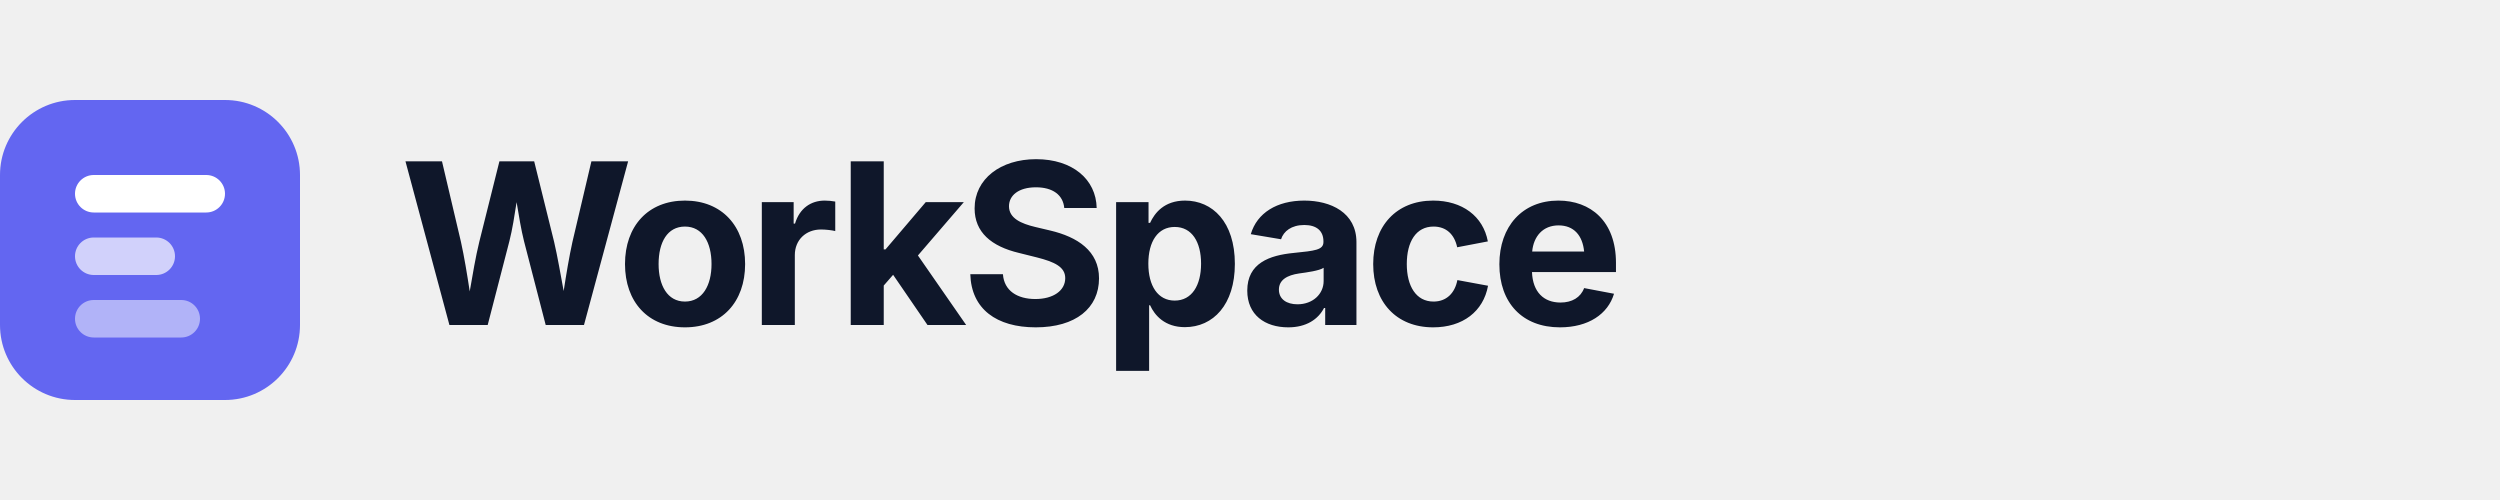
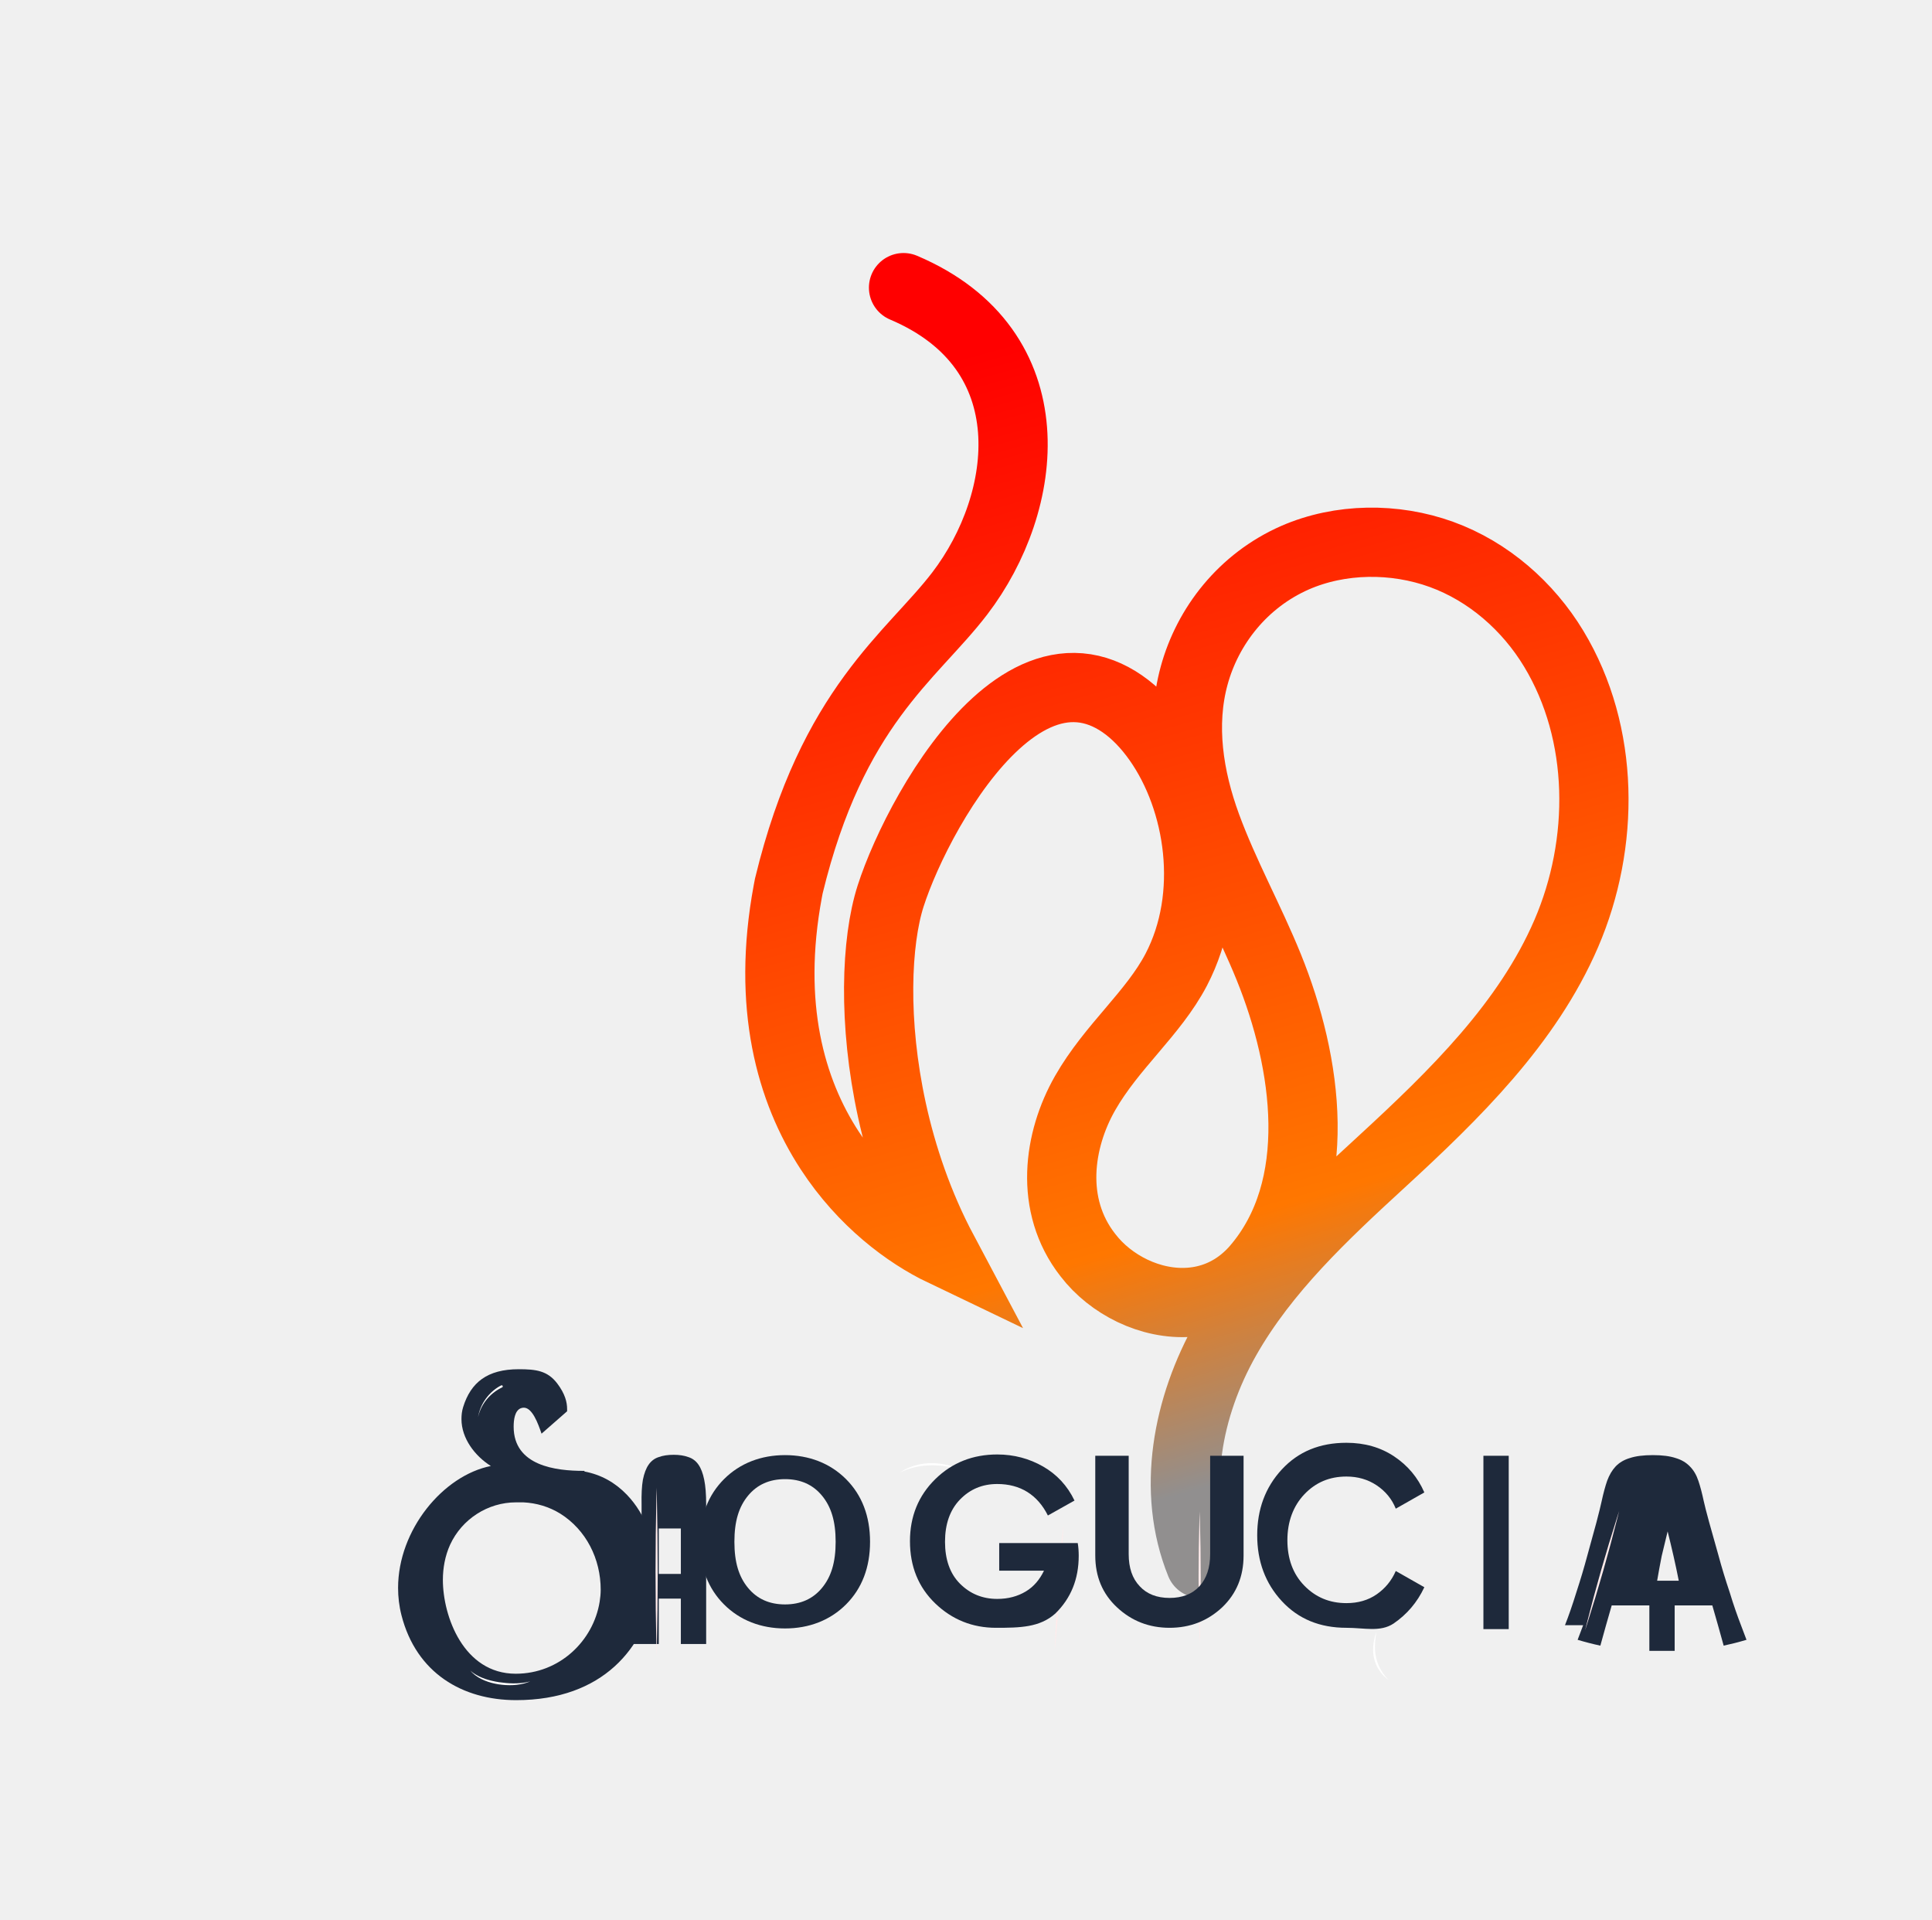
- <svg xmlns="http://www.w3.org/2000/svg" viewBox="0 0 200 40" fill="none">
-   <rect x="0" y="8" width="24" height="24" rx="6" fill="#6366f1" />
-   <rect x="6" y="14" width="12" height="3" rx="1.5" fill="white" />
-   <rect x="6" y="19" width="8" height="3" rx="1.5" fill="white" opacity="0.7" />
-   <rect x="6" y="24" width="10" height="3" rx="1.5" fill="white" opacity="0.5" />
-   <text x="32" y="26" font-family="Inter, system-ui, sans-serif" font-size="18" font-weight="700" fill="#0f172a" letter-spacing="-0.5">WorkSpace</text>
+ <svg xmlns="http://www.w3.org/2000/svg" width="893" height="887" viewBox="0 0 893 887" fill="none">
+   <g clip-path="url(#clip0_147_12)">
+     <path d="M417.63 132.929C451.343 147.207 465.918 172.041 467.999 198.581C470.076 225.083 459.696 253.242 443.606 274.265C421.271 303.447 384.723 326.363 364.606 409.428L364.123 411.954C354.304 464.795 365.48 504.046 383.54 531.699C398.898 555.217 419.247 570.366 435.936 578.353C424.579 556.976 416.946 534.509 412.248 512.952C403.412 472.408 404.943 435.016 411.662 414.073C418.362 393.192 436.69 355.908 460.311 334.364C472.124 323.59 485.334 316.687 499.126 317.848C512.932 319.01 525.406 328.224 535.189 342.104C554.757 369.862 561.539 413.974 543.638 448.188C533.003 468.434 513.857 483.597 501.536 505.184C489.215 526.771 484.736 556.887 502.822 580.009C508.208 587.024 515.337 592.62 523.397 596.501C540.087 604.488 560.434 604.488 575.794 591.017C577.479 589.557 579.072 587.961 580.573 586.225C612.714 548.927 604.35 491.104 586.452 446.95C577.5 424.876 565.87 404.079 557.667 381.72C549.469 359.355 545.702 335.104 551.957 312.218C558.209 289.34 574.453 268.315 598.637 257.699C619.459 248.634 644.574 248.334 666.289 256.219C688.001 264.104 706.301 280.186 718.155 299.797C741.861 339.013 741.861 389.847 723.961 431.389C706.061 472.933 672.341 505.867 638.617 536.874C611.614 561.655 584.608 586.944 566.708 618.458C548.808 649.975 541.269 688.934 554.831 722.454" stroke="url(#paint0_linear_147_12)" stroke-width="32" stroke-linecap="round" />
+     <path d="M293.55 755.85C294.05 752.85 294.45 749.5 294.75 745.8C295.05 742 295.3 738.1 295.5 734.1C295.8 730.1 296 726.1 296.1 722.1C296.3 718.1 296.4 714.35 296.4 710.85C296.5 707.35 296.55 704.25 296.55 701.55C296.55 698.85 296.55 696.75 296.55 695.25C296.45 690.55 296.65 686.75 297.15 683.85C297.75 680.85 298.65 678.5 299.85 676.8C301.05 675.1 302.6 673.95 304.5 673.35C306.4 672.65 308.7 672.3 311.4 672.3C314 672.3 316.25 672.65 318.15 673.35C320.05 673.95 321.6 675.1 322.8 676.8C324 678.5 324.9 680.85 325.5 683.85C326.1 686.75 326.4 690.55 326.4 695.25C326.4 696.75 326.4 698.85 326.4 701.55C326.4 704.25 326.4 707.35 326.4 710.85C326.4 714.35 326.4 718.1 326.4 722.1C326.4 726.1 326.4 730.1 326.4 734.1C326.4 738.1 326.4 742 326.4 745.8C326.4 749.5 326.4 752.85 326.4 755.85C326.4 757.25 326.4 758.55 326.4 759.75C322.5 759.75 318.6 759.75 314.7 759.75C314.7 752.75 314.7 745.75 314.7 738.75C313 738.75 311.3 738.75 309.6 738.75C307.9 738.75 306.2 738.75 304.5 738.75C304.5 745.75 304.5 752.75 304.5 759.75C300.6 759.75 296.7 759.75 292.8 759.75C292.8 758.55 292.8 757.25 293.55 755.85ZM304.5 727.35C306.2 727.35 307.9 727.35 309.6 727.35C311.3 727.35 313 727.35 314.7 727.35C314.7 720.35 314.7 713.35 314.7 706.35C313 706.35 311.3 706.35 309.6 706.35C307.9 706.35 306.2 706.35 304.5 706.35C304.5 713.35 304.5 720.35 304.5 727.35Z" fill="#1E293B" />
+     <path d="M723.356 751.05C725.056 746.75 726.806 741.7 728.606 735.9C730.506 730.1 732.206 724.4 733.706 718.8C735.306 713.1 736.706 708 737.906 703.5C739.106 698.9 739.906 695.65 740.306 693.75C741.106 690.05 741.956 686.9 742.856 684.3C743.856 681.6 745.156 679.4 746.756 677.7C748.456 675.9 750.656 674.6 753.356 673.8C756.056 672.9 759.606 672.45 764.006 672.45C768.306 672.45 771.806 672.9 774.506 673.8C777.206 674.6 779.406 675.9 781.106 677.7C782.806 679.4 784.106 681.6 785.006 684.3C785.906 686.9 786.706 690.05 787.506 693.75C787.906 695.65 788.756 698.9 790.006 703.5C791.256 708 792.706 713.1 794.306 718.8C795.806 724.4 797.556 730.1 799.506 735.9C801.256 741.7 803.056 746.75 804.706 751.05C805.706 753.75 806.556 756 807.256 757.8C803.756 758.85 800.206 759.75 796.706 760.5C795.006 754.3 793.256 748.1 791.456 741.9C785.656 741.9 779.856 741.9 774.056 741.9C774.056 748.9 774.056 755.9 774.056 762.9C770.156 762.9 766.256 762.9 762.356 762.9C762.356 755.9 762.356 748.9 762.356 741.9C756.556 741.9 750.756 741.9 744.956 741.9C743.156 748.1 741.406 754.3 739.706 760.5C736.206 759.75 732.706 758.85 729.206 757.8C729.906 756 730.756 753.75 731.756 751.05H723.356ZM765.956 730.5C769.356 730.5 772.656 730.5 775.956 730.5C774.456 722.9 772.706 715.3 770.806 707.7C769.856 711.5 768.956 715.3 768.056 719.1C767.306 722.9 766.606 726.7 765.956 730.5Z" fill="#1E293B" />
+     <path d="M238.59 785.684C213.785 785.684 192.398 773.184 185.562 746.426C184.488 742.227 184 738.027 184 733.828C184 706.973 204.801 681.875 226.871 677.48C219.449 672.793 213.297 664.688 213.297 655.801C213.297 653.945 213.492 652.09 214.078 650.234C217.594 638.906 225.211 632.754 239.762 632.754C247.77 632.754 253.043 633.438 257.535 639.297C261.246 644.18 262.125 648.086 262.125 651.113V652.188L250.309 662.539C248.648 657.656 246.012 650.527 242.105 650.527C241.617 650.527 241.129 650.625 240.641 650.82C237.906 651.992 237.418 656.191 237.418 659.316C237.418 677.48 257.047 679.727 269.645 679.727H270.133V680.02C277.848 681.484 284.293 685.098 289.762 690.762C298.648 700.039 303.141 713.02 303.141 727.07C303.141 729.512 302.945 732.051 302.555 734.59C298.355 761.152 278.824 785.684 238.59 785.684ZM238.395 773.477C258.609 773.477 274.234 758.32 277.164 740.254C277.457 738.398 277.652 736.543 277.652 734.688C277.652 720.344 270.914 706.973 258.902 699.453C253.824 696.328 247.965 694.57 241.91 694.277H238.492C225.504 694.277 213.492 701.992 208.023 713.906C205.68 719.082 204.703 724.746 204.703 730.117C204.703 746.914 214.273 773.477 238.395 773.477Z" fill="#1E293B" />
+     <g>
+       <path d="M232.078 641.151C232.202 641.103 232.299 641.007 232.349 640.884C232.398 640.761 232.396 640.621 232.342 640.495C232.289 640.37 232.19 640.271 232.067 640.221C231.944 640.171 231.807 640.176 231.687 640.231C231.687 640.231 231.687 640.231 231.687 640.231C231.394 640.365 231.1 640.517 230.823 640.673C225.861 643.584 222.285 648.553 221.128 654.041C221.063 654.347 221.006 654.648 220.954 654.959C221.022 654.651 221.095 654.354 221.177 654.053C222.616 648.652 226.435 644.005 231.594 641.393C231.752 641.314 231.913 641.231 232.078 641.151Z" fill="white" />
+     </g>
+     <g>
+       <path d="M444.188 679.027C443.742 678.87 443.283 678.687 442.823 678.517C438.737 676.969 434.324 676.054 429.883 676.171C425.453 676.273 421.024 677.455 417.238 679.697C416.818 679.944 416.41 680.202 416 680.476C416.443 680.259 416.88 680.059 417.324 679.867C421.332 678.125 425.61 677.275 429.909 677.17C434.214 677.058 438.53 677.671 442.768 678.698C443.244 678.811 443.724 678.934 444.188 679.027Z" fill="white" />
+     </g>
+     <g>
+       <path d="M303.5 765.5C303.533 764.2 303.565 762.9 303.595 761.6C303.865 749.9 304 738.2 304 726.5C304 714.8 303.865 703.1 303.595 691.4C303.565 690.1 303.533 688.8 303.5 687.5C303.467 688.8 303.435 690.1 303.405 691.4C303.135 703.1 303 714.8 303 726.5C303 738.2 303.135 749.9 303.405 761.6C303.435 762.9 303.467 764.2 303.5 765.5Z" fill="#FFEBEB" />
+     </g>
+     <g>
+       <path d="M554.5 759.5C554.533 758.483 554.565 757.467 554.595 756.45C554.865 747.3 555 738.15 555 729C555 719.85 554.865 710.7 554.595 701.55C554.565 700.533 554.533 699.517 554.5 698.5C554.467 699.517 554.435 700.533 554.405 701.55C554.135 710.7 554 719.85 554 729C554 738.15 554.135 747.3 554.405 756.45C554.435 757.467 554.467 758.483 554.5 759.5Z" fill="#FFEBEB" />
+     </g>
+     <g>
+       <path d="M732.657 753.382C732.951 752.474 733.243 751.565 733.534 750.656C736.153 742.474 738.641 734.256 741 726C743.359 717.744 745.588 709.451 747.687 701.121C747.92 700.196 748.152 699.27 748.382 698.343C748.088 699.252 747.795 700.16 747.504 701.069C744.886 709.251 742.397 717.47 740.038 725.725C737.68 733.981 735.451 742.274 733.352 750.604C733.118 751.529 732.887 752.455 732.657 753.382Z" fill="#FFEBEB" />
+     </g>
+     <g>
+       <path d="M487.535 762.467C487.634 761.503 487.731 760.538 487.826 759.574C488.686 750.892 489.41 742.2 490 733.5C490.59 724.8 491.045 716.09 491.365 707.372C491.401 706.403 491.435 705.434 491.467 704.465C491.369 705.429 491.271 706.394 491.176 707.359C490.317 716.041 489.592 724.732 489.002 733.432C488.412 742.133 487.957 750.842 487.637 759.561C487.601 760.53 487.567 761.498 487.535 762.467Z" fill="#FFEBEB" />
+     </g>
+     <g>
+       <path d="M636.097 754.036C636.097 754.036 636.097 754.036 636.097 754.036C636.03 754.431 635.913 754.834 635.809 755.22C634.769 758.74 634.241 762.567 635.091 766.27C635.898 769.969 638.063 773.283 640.897 775.66C641.204 775.919 641.525 776.175 641.859 776.427C641.569 776.125 641.293 775.824 641.03 775.524C638.594 772.77 636.836 769.545 636.067 766.051C635.265 762.552 635.481 758.907 635.995 755.257C636.041 754.859 636.096 754.438 636.097 754.036Z" fill="white" />
+     </g>
+     <g>
+       <path d="M245.071 776.992C245.071 776.992 245.071 776.992 245.071 776.992C244.611 777.136 244.135 777.259 243.654 777.362C239.351 778.218 234.936 778.02 230.649 777.39C226.381 776.701 222.081 775.538 218.517 772.961C218.126 772.672 217.745 772.362 217.386 772.033C217.697 772.408 218.037 772.768 218.395 773.107C221.673 776.159 226.123 777.682 230.496 778.378C234.894 779.029 239.481 778.943 243.706 777.545C244.176 777.382 244.635 777.198 245.071 776.992Z" fill="white" />
+     </g>
+     <path d="M362.85 672.45C373.95 672.45 383.7 676.2 391.05 683.55C398.4 690.9 402.15 700.65 402.15 712.5C402.15 724.35 398.4 734.1 391.05 741.45C383.7 748.8 373.95 752.55 362.85 752.55C351.75 752.55 342 748.8 334.65 741.45C327.3 734.1 323.55 724.35 323.55 712.5C323.55 700.65 327.3 690.9 334.65 683.55C342 676.2 351.75 672.45 362.85 672.45ZM362.85 741.45C370.05 741.45 375.75 738.9 379.95 733.8C384.15 728.7 386.25 722.1 386.25 712.5C386.25 702.9 384.15 696.3 379.95 691.2C375.75 686.1 370.05 683.55 362.85 683.55C355.65 683.55 349.95 686.1 345.75 691.2C341.55 696.3 339.45 702.9 339.45 712.5C339.45 722.1 341.55 728.7 345.75 733.8C349.95 738.9 355.65 741.45 362.85 741.45Z" fill="#1E293B" />
+     <path d="M460.35 752.25C449.55 752.25 440.1 748.5 432.3 741C424.5 733.5 420.6 723.9 420.6 712.2C420.6 700.8 424.5 691.2 432.3 683.55C440.1 675.9 449.7 672.15 460.95 672.15C468.75 672.15 475.8 674.1 482.1 677.7C488.4 681.3 493.35 686.55 496.65 693.45L484.35 700.35C479.55 690.75 471.6 685.8 460.95 685.8C454.05 685.8 448.35 688.2 443.7 693C439.05 697.8 436.8 704.4 436.8 712.5C436.8 720.6 439.05 727.2 443.7 731.85C448.35 736.5 454.05 738.9 460.95 738.9C466.05 738.9 470.4 737.7 474.15 735.45C477.9 733.2 480.6 729.9 482.55 725.85H461.85V713.1H498.15C498.45 714.9 498.6 716.85 498.6 718.95C498.6 729.75 495 738.6 487.8 745.65C480.6 752.1 471.45 752.25 460.35 752.25Z" fill="#1E293B" />
+     <path d="M540.6 752.25C531.15 752.25 523.05 749.1 516.3 742.8C509.55 736.5 506.25 728.55 506.25 718.8V672.75H521.7V718.2C521.7 724.5 523.35 729.45 526.8 733.05C530.1 736.65 534.75 738.45 540.6 738.45C546.45 738.45 551.1 736.65 554.4 733.05C557.7 729.45 559.35 724.5 559.35 718.2V672.75H574.8V718.8C574.8 728.55 571.5 736.5 564.9 742.8C558.15 749.1 550.05 752.25 540.6 752.25Z" fill="#1E293B" />
+     <path d="M622.35 752.25C610.05 752.25 600.15 748.2 592.5 739.95C584.85 731.7 581.1 721.5 581.1 709.5C581.1 697.5 584.85 687.3 592.5 679.05C600.15 670.8 610.05 666.75 622.35 666.75C630.75 666.75 638.1 668.85 644.4 673.05C650.7 677.25 655.35 682.8 658.35 689.7L645.15 697.2C643.35 692.7 640.35 689.1 636.3 686.4C632.25 683.7 627.6 682.35 622.35 682.35C614.55 682.35 608.1 685.05 602.85 690.6C597.75 696 595.05 703.2 595.05 711.75C595.05 720.3 597.6 727.35 602.85 732.75C608.1 738.15 614.55 740.85 622.35 740.85C627.75 740.85 632.4 739.5 636.3 736.8C640.2 734.1 643.2 730.5 645.15 726L658.35 733.5C655.05 740.55 650.25 746.1 644.1 750.3C637.95 754.35 630.6 752.25 622.35 752.25Z" fill="#1E293B" />
+     <path d="M697.356 752.85C693.456 752.85 689.556 752.85 685.656 752.85C685.656 726.15 685.656 699.45 685.656 672.75C689.556 672.75 693.456 672.75 697.356 672.75C697.356 699.45 697.356 726.15 697.356 752.85Z" fill="#1E293B" />
+   </g>
+   <defs>
+     <linearGradient id="paint0_linear_147_12" x1="406.646" y1="143.159" x2="579.782" y2="762.628" gradientUnits="userSpaceOnUse">
+       <stop offset="0.048" stop-color="#FF0000" />
+       <stop offset="0.697" stop-color="#FF7700" />
+       <stop offset="0.878" stop-color="#918F8F" />
+     </linearGradient>
+     <clipPath id="clip0_147_12">
+       <rect width="893" height="887" fill="white" />
+     </clipPath>
+   </defs>
</svg>
